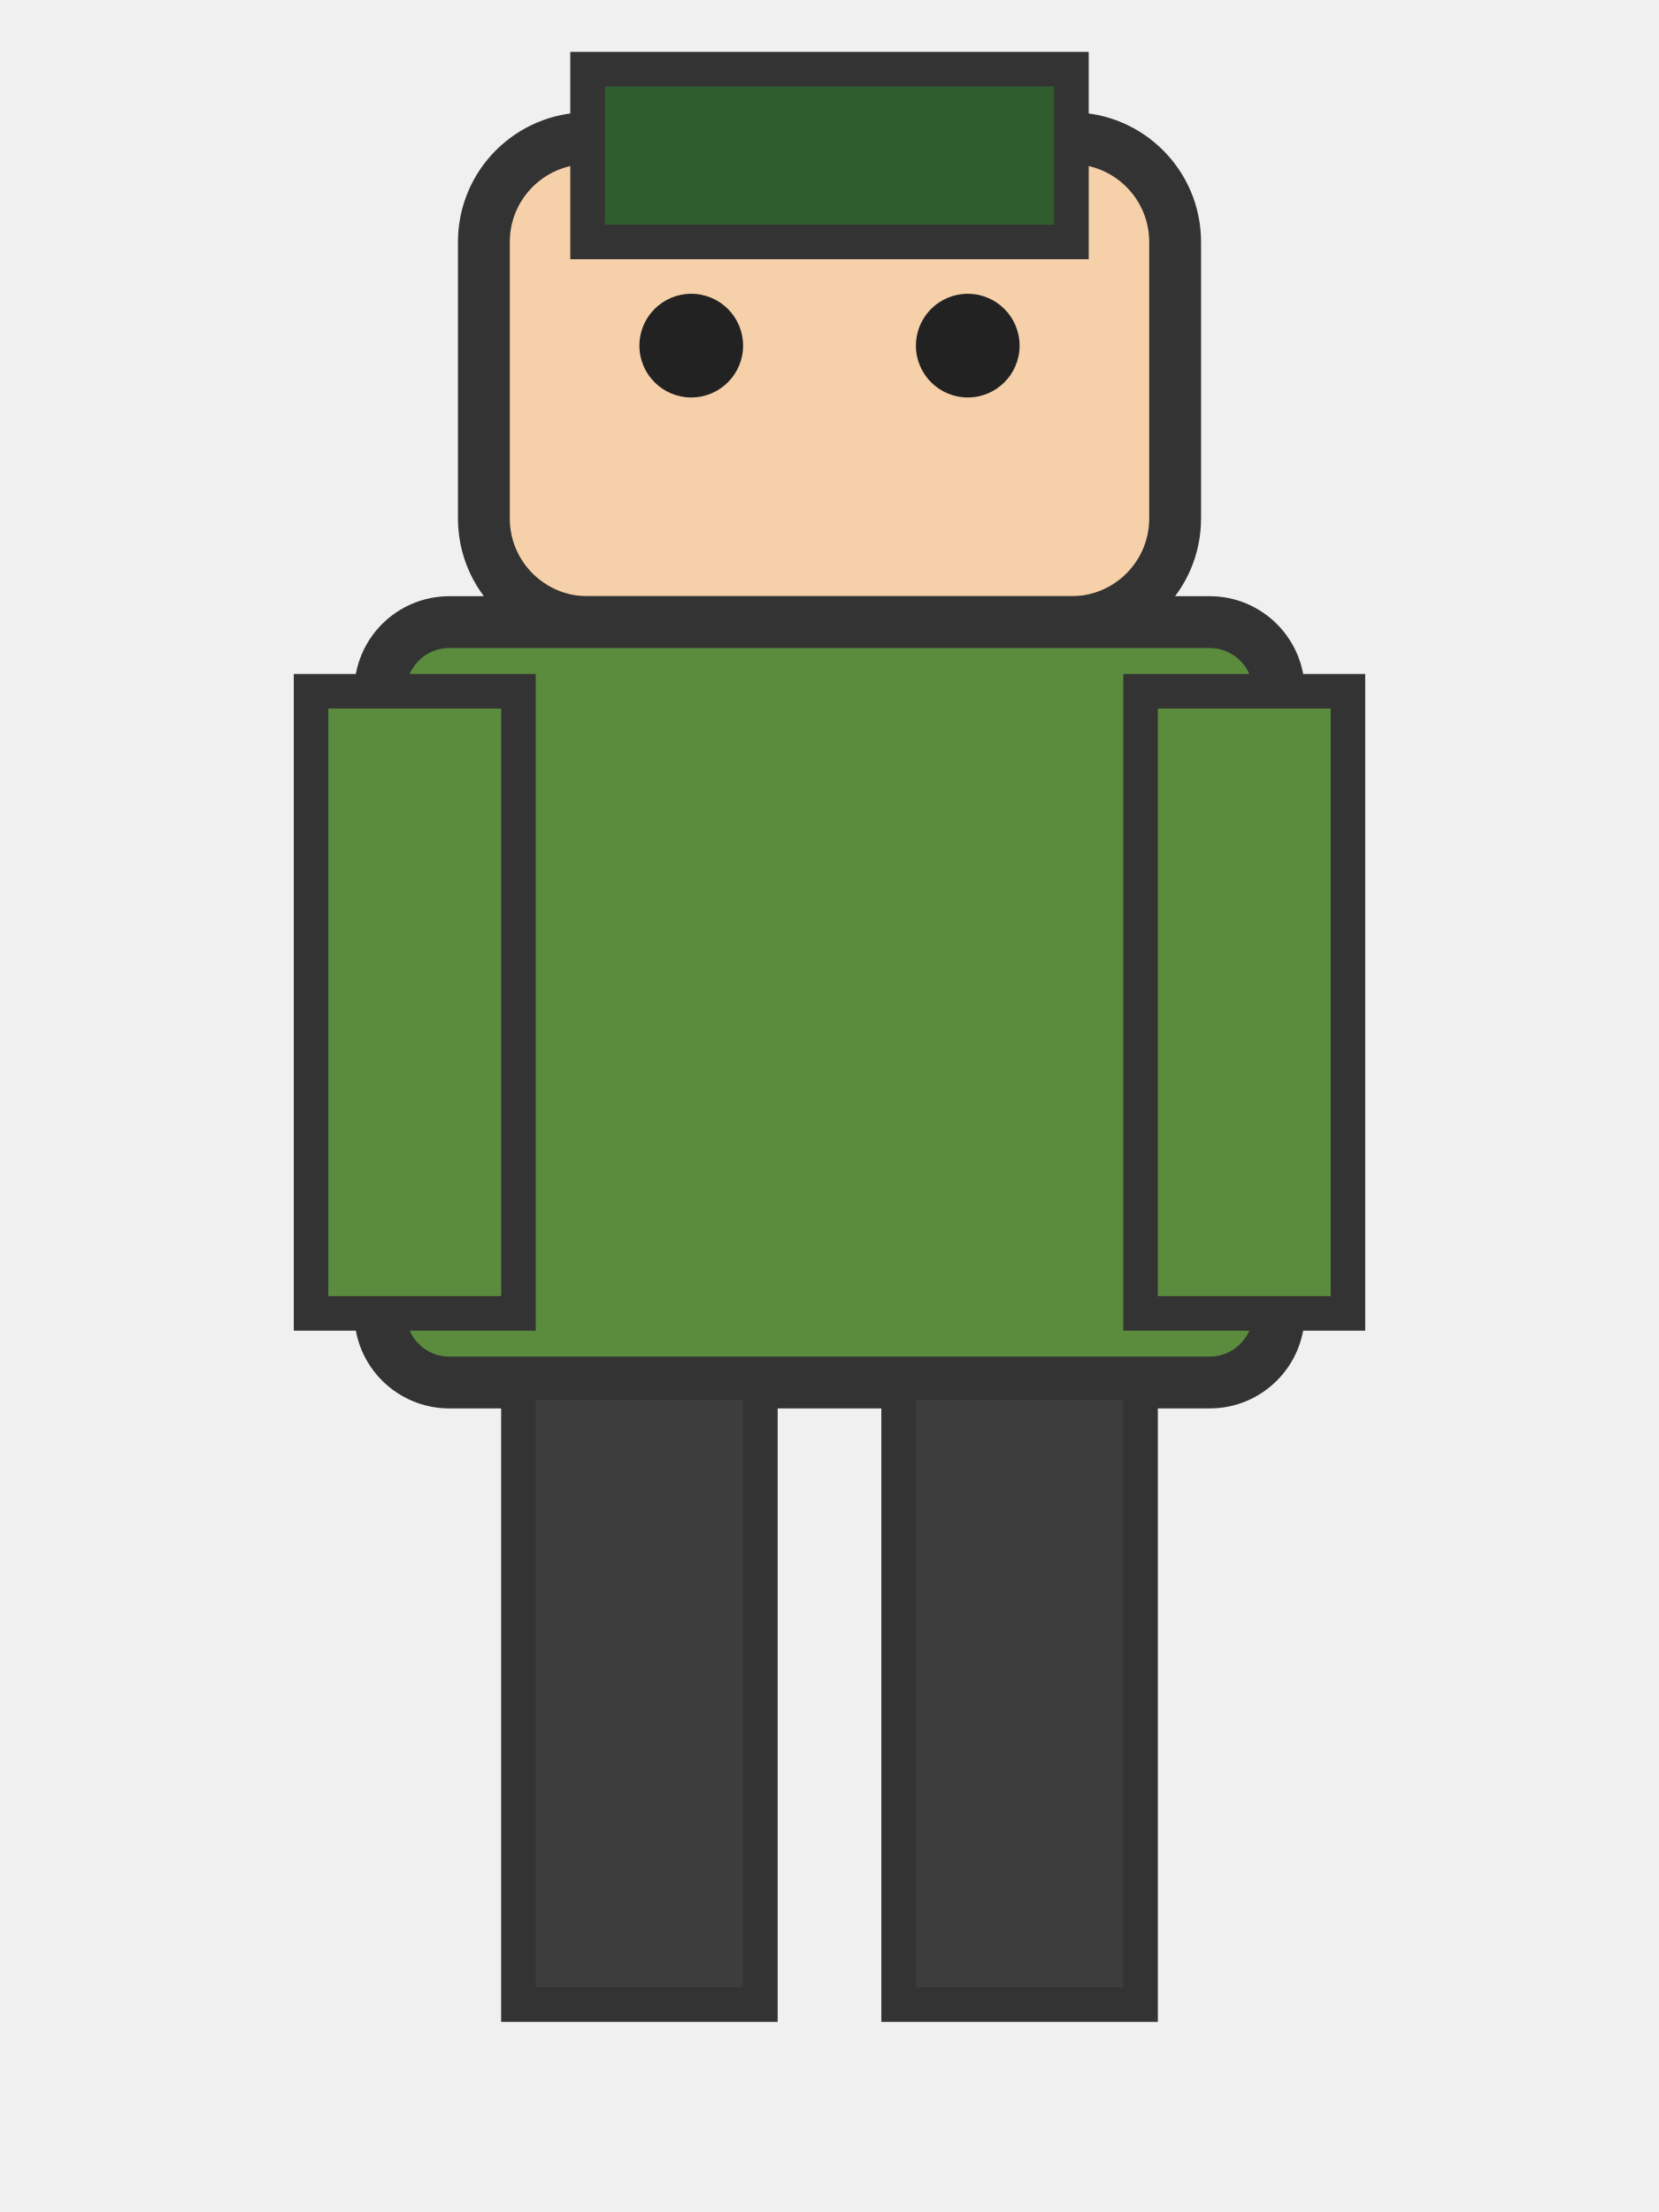
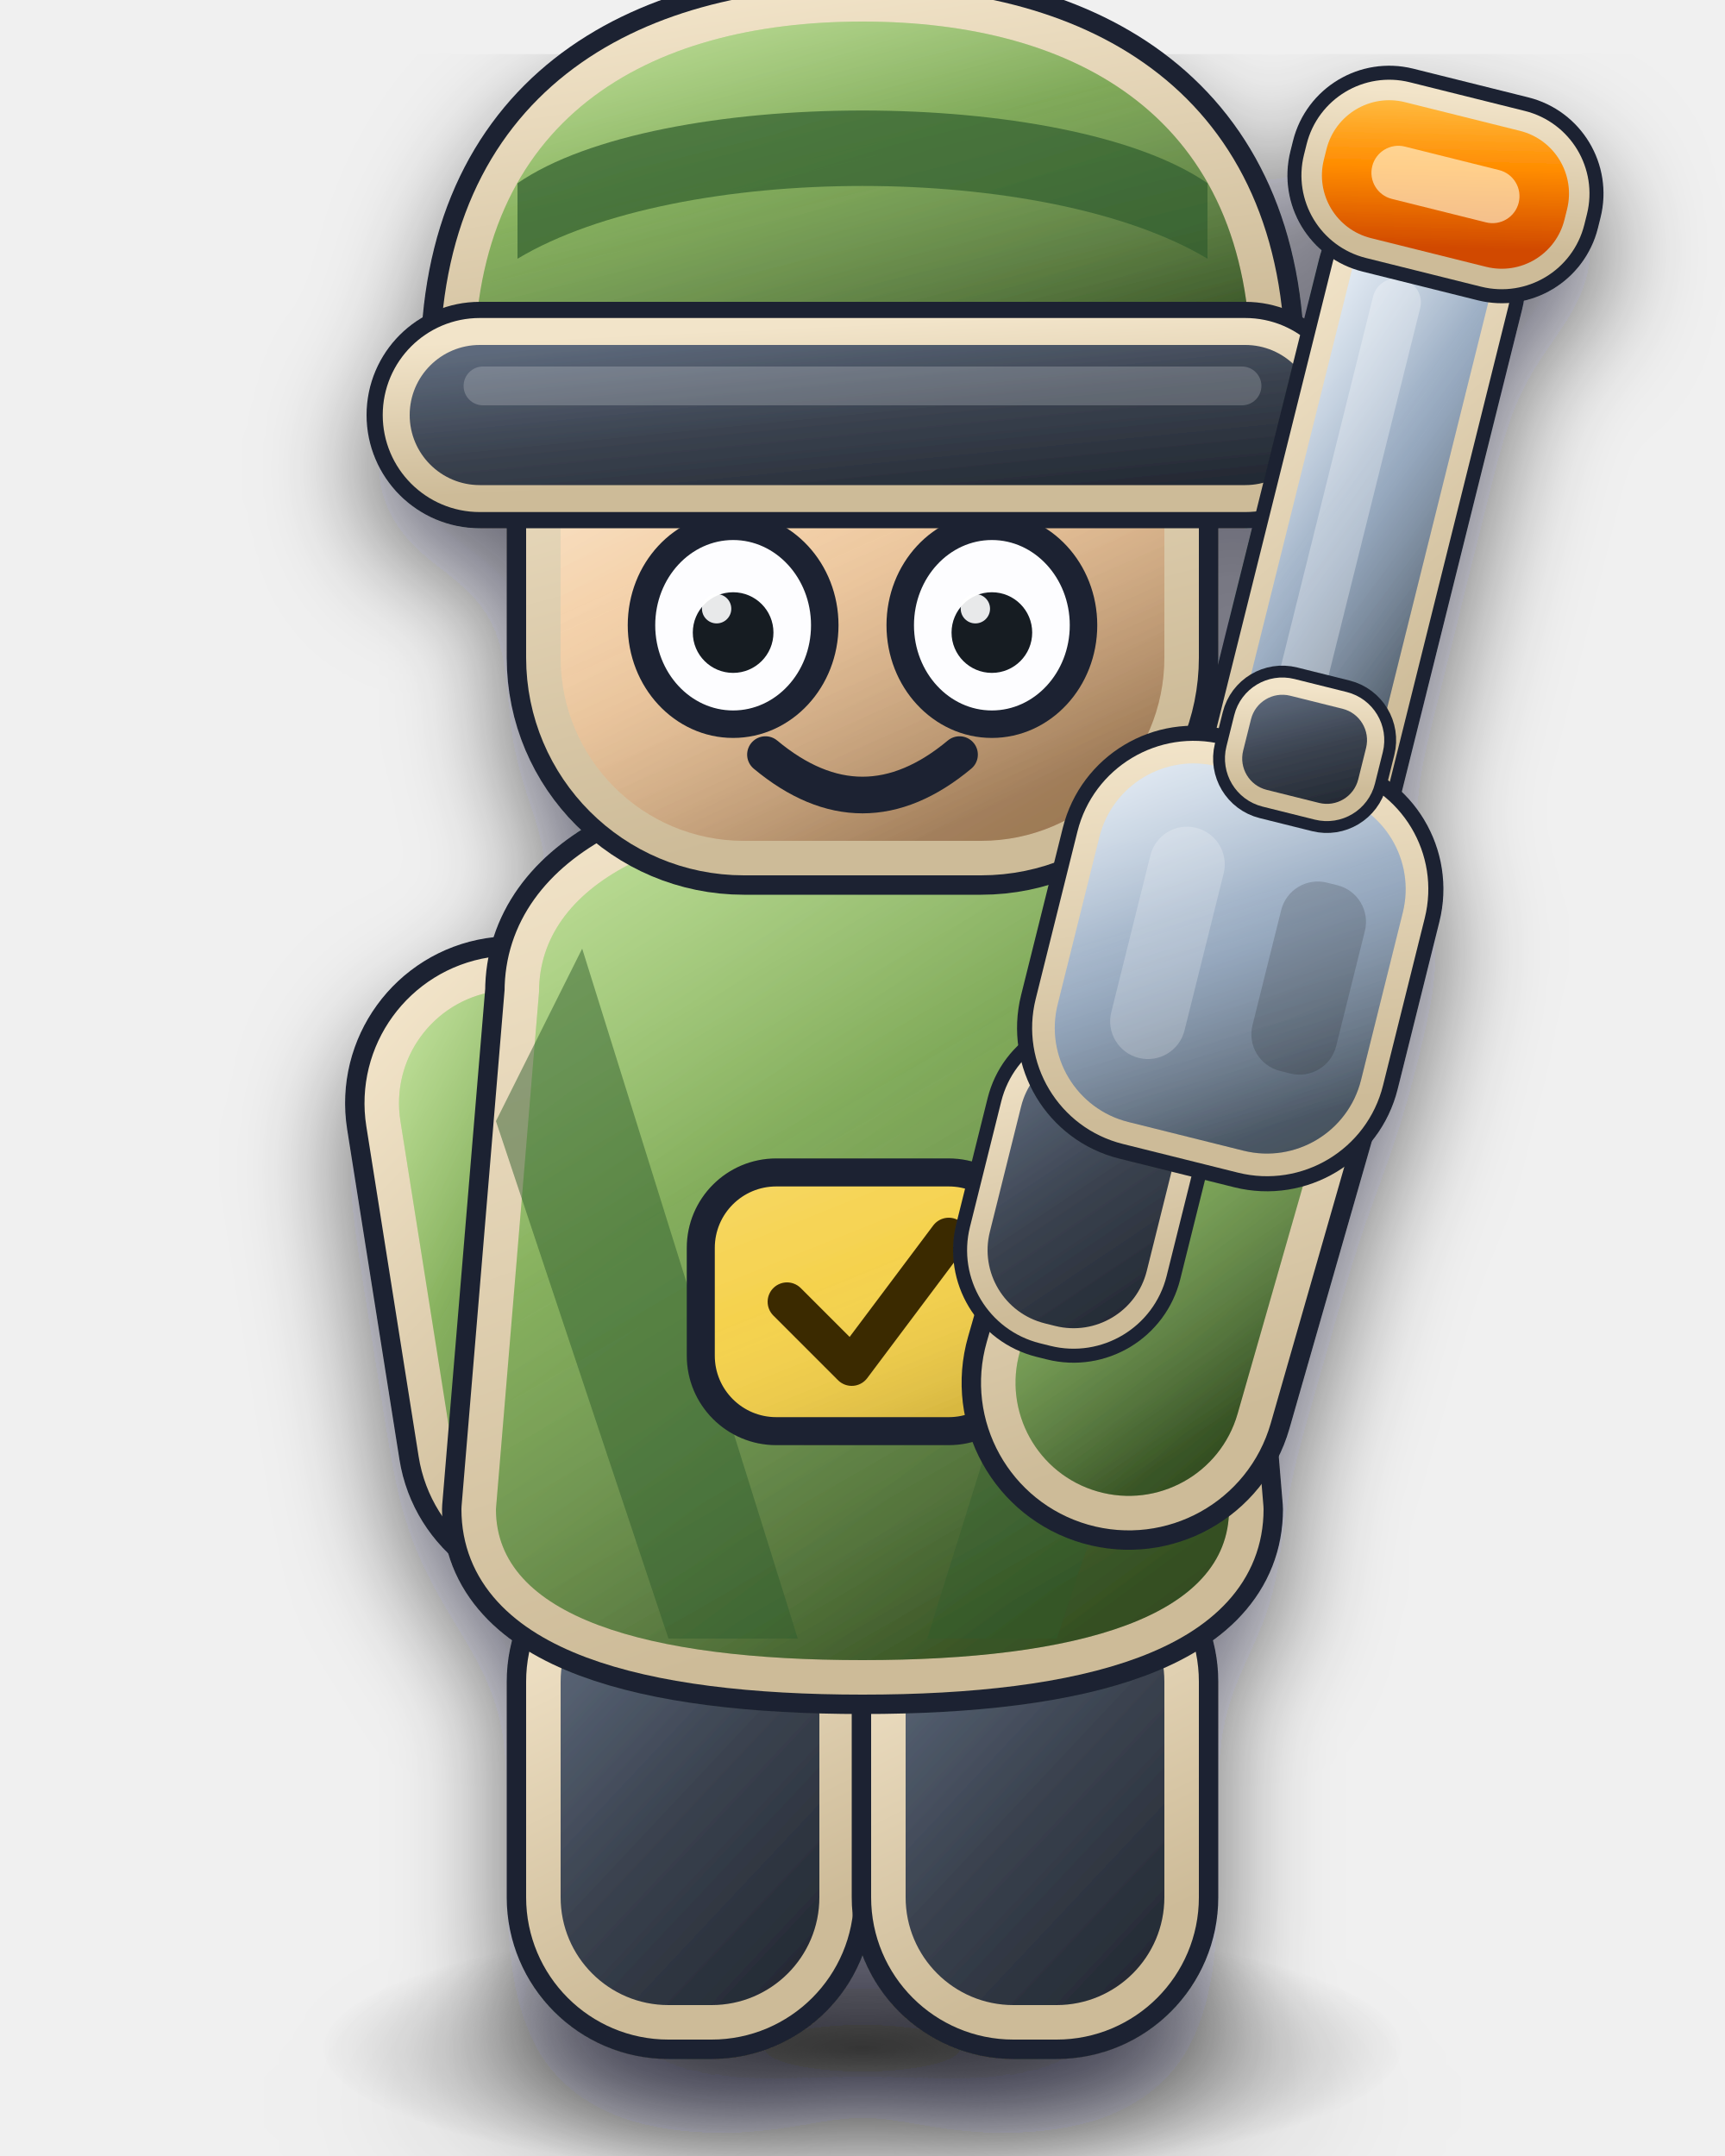
- <svg xmlns="http://www.w3.org/2000/svg" viewBox="0 0 96 128" role="img" aria-label="Soldier">
-   <rect x="28" y="8" width="40" height="28" rx="6" fill="#f5d0a9" stroke="#333" stroke-width="3" />
-   <rect x="22" y="36" width="52" height="44" rx="4" fill="#5b8c3e" stroke="#333" stroke-width="3" />
-   <rect x="18" y="40" width="12" height="36" fill="#5b8c3e" stroke="#333" stroke-width="2" />
-   <rect x="66" y="40" width="12" height="36" fill="#5b8c3e" stroke="#333" stroke-width="2" />
-   <rect x="30" y="80" width="14" height="36" fill="#3d3d3d" stroke="#333" stroke-width="2" />
-   <rect x="52" y="80" width="14" height="36" fill="#3d3d3d" stroke="#333" stroke-width="2" />
-   <rect x="34" y="4" width="28" height="10" fill="#2f5d2e" stroke="#333" stroke-width="2" />
-   <circle cx="40" cy="20" r="3" fill="#222" />
-   <circle cx="56" cy="20" r="3" fill="#222" />
+ <svg xmlns="http://www.w3.org/2000/svg" width="160" height="200" viewBox="0 0 160 200" role="img" aria-label="Lane Defender player soldier">
+   <defs>
+     <linearGradient id="cd-fx-hot" x1="0" y1="0" x2="0.4" y2="1">
+       <stop offset="0" stop-color="#ffc24a" />
+       <stop offset="0.5" stop-color="#ff8c00" />
+       <stop offset="1" stop-color="#d14a00" />
+     </linearGradient>
+     <linearGradient id="cd-fx-sheen" x1="0.1" y1="0" x2="0.6" y2="1">
+       <stop offset="0" stop-color="#ffffff" stop-opacity="0.3" />
+       <stop offset="0.45" stop-color="#ffffff" stop-opacity="0.05" />
+       <stop offset="1" stop-color="#000000" stop-opacity="0.26" />
+     </linearGradient>
+     <filter id="cd-c-cast" x="-50%" y="-50%" width="200%" height="200%" color-interpolation-filters="sRGB">
+       <feDropShadow dx="0" dy="5" stdDeviation="5" flood-color="#05070a" flood-opacity="0.55" />
+     </filter>
+     <radialGradient id="cd-c-contact" cx="0.5" cy="0.5" r="0.5">
+       <stop offset="0" stop-color="#000" stop-opacity="0.62" />
+       <stop offset="0.6" stop-color="#000" stop-opacity="0.22" />
+       <stop offset="1" stop-color="#000" stop-opacity="0" />
+     </radialGradient>
+     <linearGradient id="cd-c-soldier-print" x1="0.18" y1="0" x2="0.82" y2="1">
+       <stop offset="0" stop-color="#9ccc65" />
+       <stop offset="0.5" stop-color="#6f9a4a" />
+       <stop offset="1" stop-color="#41632b" />
+     </linearGradient>
+     <linearGradient id="cd-c-soldier-edge" x1="0" y1="0" x2="0.3" y2="1">
+       <stop offset="0" stop-color="#f2e4c9" />
+       <stop offset="1" stop-color="#cdbb98" />
+     </linearGradient>
+     <linearGradient id="cd-c-soldier-sheen" x1="0.1" y1="0" x2="0.6" y2="1">
+       <stop offset="0" stop-color="#ffffff" stop-opacity="0.34" />
+       <stop offset="0.42" stop-color="#ffffff" stop-opacity="0.06" />
+       <stop offset="1" stop-color="#000000" stop-opacity="0.22" />
+     </linearGradient>
+     <linearGradient id="cd-c-skin-print" x1="0.18" y1="0" x2="0.82" y2="1">
+       <stop offset="0" stop-color="#fbe2c2" />
+       <stop offset="0.5" stop-color="#f0c79a" />
+       <stop offset="1" stop-color="#c89a6c" />
+     </linearGradient>
+     <linearGradient id="cd-c-skin-edge" x1="0" y1="0" x2="0.3" y2="1">
+       <stop offset="0" stop-color="#f2e4c9" />
+       <stop offset="1" stop-color="#cdbb98" />
+     </linearGradient>
+     <linearGradient id="cd-c-skin-sheen" x1="0.1" y1="0" x2="0.6" y2="1">
+       <stop offset="0" stop-color="#ffffff" stop-opacity="0.34" />
+       <stop offset="0.42" stop-color="#ffffff" stop-opacity="0.06" />
+       <stop offset="1" stop-color="#000000" stop-opacity="0.22" />
+     </linearGradient>
+     <linearGradient id="cd-c-gear-print" x1="0.18" y1="0" x2="0.82" y2="1">
+       <stop offset="0" stop-color="#5d697b" />
+       <stop offset="0.5" stop-color="#3b4350" />
+       <stop offset="1" stop-color="#242a34" />
+     </linearGradient>
+     <linearGradient id="cd-c-gear-edge" x1="0" y1="0" x2="0.3" y2="1">
+       <stop offset="0" stop-color="#f2e4c9" />
+       <stop offset="1" stop-color="#cdbb98" />
+     </linearGradient>
+     <linearGradient id="cd-c-gear-sheen" x1="0.1" y1="0" x2="0.6" y2="1">
+       <stop offset="0" stop-color="#ffffff" stop-opacity="0.34" />
+       <stop offset="0.42" stop-color="#ffffff" stop-opacity="0.06" />
+       <stop offset="1" stop-color="#000000" stop-opacity="0.22" />
+     </linearGradient>
+     <linearGradient id="cd-c-steel-print" x1="0.18" y1="0" x2="0.82" y2="1">
+       <stop offset="0" stop-color="#cfdcea" />
+       <stop offset="0.5" stop-color="#8fa3bb" />
+       <stop offset="1" stop-color="#596878" />
+     </linearGradient>
+     <linearGradient id="cd-c-steel-edge" x1="0" y1="0" x2="0.3" y2="1">
+       <stop offset="0" stop-color="#f2e4c9" />
+       <stop offset="1" stop-color="#cdbb98" />
+     </linearGradient>
+     <linearGradient id="cd-c-steel-sheen" x1="0.1" y1="0" x2="0.6" y2="1">
+       <stop offset="0" stop-color="#ffffff" stop-opacity="0.34" />
+       <stop offset="0.42" stop-color="#ffffff" stop-opacity="0.06" />
+       <stop offset="1" stop-color="#000000" stop-opacity="0.22" />
+     </linearGradient>
+     <linearGradient id="cd-c-mob-print" x1="0.18" y1="0" x2="0.82" y2="1">
+       <stop offset="0" stop-color="#86f0e6" />
+       <stop offset="0.5" stop-color="#36cfc0" />
+       <stop offset="1" stop-color="#1b7b73" />
+     </linearGradient>
+     <linearGradient id="cd-c-mob-edge" x1="0" y1="0" x2="0.3" y2="1">
+       <stop offset="0" stop-color="#f2e4c9" />
+       <stop offset="1" stop-color="#cdbb98" />
+     </linearGradient>
+     <linearGradient id="cd-c-mob-sheen" x1="0.1" y1="0" x2="0.6" y2="1">
+       <stop offset="0" stop-color="#ffffff" stop-opacity="0.34" />
+       <stop offset="0.42" stop-color="#ffffff" stop-opacity="0.06" />
+       <stop offset="1" stop-color="#000000" stop-opacity="0.22" />
+     </linearGradient>
+     <linearGradient id="cd-c-boss-print" x1="0.18" y1="0" x2="0.82" y2="1">
+       <stop offset="0" stop-color="#ffa78d" />
+       <stop offset="0.5" stop-color="#ff6b4a" />
+       <stop offset="1" stop-color="#9c2f17" />
+     </linearGradient>
+     <linearGradient id="cd-c-boss-edge" x1="0" y1="0" x2="0.3" y2="1">
+       <stop offset="0" stop-color="#f2e4c9" />
+       <stop offset="1" stop-color="#cdbb98" />
+     </linearGradient>
+     <linearGradient id="cd-c-boss-sheen" x1="0.1" y1="0" x2="0.6" y2="1">
+       <stop offset="0" stop-color="#ffffff" stop-opacity="0.34" />
+       <stop offset="0.42" stop-color="#ffffff" stop-opacity="0.06" />
+       <stop offset="1" stop-color="#000000" stop-opacity="0.22" />
+     </linearGradient>
+   </defs>
+   <g filter="url(#cd-c-cast)">
+     <ellipse cx="80" cy="190" rx="50" ry="12" fill="url(#cd-c-contact)" />
+     <path d="M62 146 H66 A10 10 0 0 1 76 156 V176 A10 10 0 0 1 66 186 H62 A10 10 0 0 1 52 176 V156 A10 10 0 0 1 62 146 Z" fill="none" stroke="#1d2430" stroke-width="10" stroke-linejoin="round" stroke-linecap="round" />
+     <path d="M62 146 H66 A10 10 0 0 1 76 156 V176 A10 10 0 0 1 66 186 H62 A10 10 0 0 1 52 176 V156 A10 10 0 0 1 62 146 Z" fill="none" stroke="url(#cd-c-soldier-edge)" stroke-width="6.4" stroke-linejoin="round" stroke-linecap="round" />
+     <path d="M62 146 H66 A10 10 0 0 1 76 156 V176 A10 10 0 0 1 66 186 H62 A10 10 0 0 1 52 176 V156 A10 10 0 0 1 62 146 Z" fill="url(#cd-c-gear-print)" />
+     <path d="M94 146 H98 A10 10 0 0 1 108 156 V176 A10 10 0 0 1 98 186 H94 A10 10 0 0 1 84 176 V156 A10 10 0 0 1 94 146 Z" fill="none" stroke="#1d2430" stroke-width="10" stroke-linejoin="round" stroke-linecap="round" />
+     <path d="M94 146 H98 A10 10 0 0 1 108 156 V176 A10 10 0 0 1 98 186 H94 A10 10 0 0 1 84 176 V156 A10 10 0 0 1 94 146 Z" fill="none" stroke="url(#cd-c-soldier-edge)" stroke-width="6.4" stroke-linejoin="round" stroke-linecap="round" />
+     <path d="M94 146 H98 A10 10 0 0 1 108 156 V176 A10 10 0 0 1 98 186 H94 A10 10 0 0 1 84 176 V156 A10 10 0 0 1 94 146 Z" fill="url(#cd-c-gear-print)" />
+     <g transform="rotate(-9 46 96)">
+       <path d="M46.5 92 H46.5 A10.5 10.5 0 0 1 57 102.5 V133.5 A10.5 10.5 0 0 1 46.5 144 H46.5 A10.5 10.5 0 0 1 36 133.5 V102.5 A10.5 10.5 0 0 1 46.5 92 Z" fill="none" stroke="#1d2430" stroke-width="10" stroke-linejoin="round" stroke-linecap="round" />
+       <path d="M46.5 92 H46.5 A10.5 10.5 0 0 1 57 102.5 V133.5 A10.5 10.5 0 0 1 46.5 144 H46.5 A10.5 10.5 0 0 1 36 133.5 V102.5 A10.5 10.5 0 0 1 46.5 92 Z" fill="none" stroke="url(#cd-c-soldier-edge)" stroke-width="6.4" stroke-linejoin="round" stroke-linecap="round" />
+       <path d="M46.5 92 H46.5 A10.5 10.5 0 0 1 57 102.5 V133.5 A10.5 10.5 0 0 1 46.5 144 H46.5 A10.5 10.5 0 0 1 36 133.5 V102.5 A10.5 10.5 0 0 1 46.5 92 Z" fill="url(#cd-c-soldier-print)" />
+       <path d="M46.5 92 H46.5 A10.5 10.5 0 0 1 57 102.5 V133.5 A10.5 10.5 0 0 1 46.5 144 H46.5 A10.5 10.5 0 0 1 36 133.5 V102.5 A10.5 10.5 0 0 1 46.5 92 Z" fill="url(#cd-c-soldier-sheen)" />
+     </g>
+     <path d="M50 92 C50 82 62 76 80 76 C98 76 110 82 110 92 L114 140 C114 150 100 154 80 154 C60 154 46 150 46 140 Z" fill="none" stroke="#1d2430" stroke-width="10" stroke-linejoin="round" stroke-linecap="round" />
+     <path d="M50 92 C50 82 62 76 80 76 C98 76 110 82 110 92 L114 140 C114 150 100 154 80 154 C60 154 46 150 46 140 Z" fill="none" stroke="url(#cd-c-soldier-edge)" stroke-width="6.4" stroke-linejoin="round" stroke-linecap="round" />
+     <path d="M50 92 C50 82 62 76 80 76 C98 76 110 82 110 92 L114 140 C114 150 100 154 80 154 C60 154 46 150 46 140 Z" fill="url(#cd-c-soldier-print)" />
+     <path d="M50 92 C50 82 62 76 80 76 C98 76 110 82 110 92 L114 140 C114 150 100 154 80 154 C60 154 46 150 46 140 Z" fill="url(#cd-c-soldier-sheen)" />
+     <path d="M54 88 L74 152 L62 152 L46 104 Z" fill="#2f5d2e" opacity="0.5" />
+     <path d="M106 88 L86 152 L98 152 L114 104 Z" fill="#2f5d2e" opacity="0.4" />
+     <path d="M72 108.76 H88 A7 7 0 0 1 95 115.76 V125.76 A7 7 0 0 1 88 132.76 H72 A7 7 0 0 1 65 125.76 V115.76 A7 7 0 0 1 72 108.76 Z" fill="#f5d14a" />
+     <path d="M72 108.76 H88 A7 7 0 0 1 95 115.76 V125.76 A7 7 0 0 1 88 132.76 H72 A7 7 0 0 1 65 125.76 V115.76 A7 7 0 0 1 72 108.76 Z" fill="url(#cd-fx-sheen)" opacity="0.45" />
+     <path d="M72 108.76 H88 A7 7 0 0 1 95 115.76 V125.76 A7 7 0 0 1 88 132.76 H72 A7 7 0 0 1 65 125.76 V115.76 A7 7 0 0 1 72 108.76 Z" fill="none" stroke="#1d2430" stroke-width="2.6" />
+     <path d="M73 120.76 l6 6 l9 -12" fill="none" stroke="#3b2a05" stroke-width="3.6" stroke-linecap="round" stroke-linejoin="round" />
+     <g transform="rotate(16 114 94)">
+       <path d="M114.5 90 H114.5 A10.5 10.5 0 0 1 125 100.5 V129.5 A10.5 10.5 0 0 1 114.5 140 H114.5 A10.5 10.5 0 0 1 104 129.5 V100.5 A10.5 10.5 0 0 1 114.5 90 Z" fill="none" stroke="#1d2430" stroke-width="10" stroke-linejoin="round" stroke-linecap="round" />
+       <path d="M114.5 90 H114.5 A10.5 10.5 0 0 1 125 100.5 V129.5 A10.5 10.5 0 0 1 114.5 140 H114.5 A10.5 10.5 0 0 1 104 129.5 V100.5 A10.5 10.5 0 0 1 114.5 90 Z" fill="none" stroke="url(#cd-c-soldier-edge)" stroke-width="6.4" stroke-linejoin="round" stroke-linecap="round" />
+       <path d="M114.5 90 H114.5 A10.5 10.5 0 0 1 125 100.5 V129.5 A10.5 10.5 0 0 1 114.5 140 H114.5 A10.5 10.5 0 0 1 104 129.5 V100.5 A10.5 10.5 0 0 1 114.5 90 Z" fill="url(#cd-c-soldier-print)" />
+       <path d="M114.5 90 H114.5 A10.5 10.5 0 0 1 125 100.5 V129.5 A10.5 10.5 0 0 1 114.5 140 H114.5 A10.5 10.5 0 0 1 104 129.5 V100.5 A10.5 10.5 0 0 1 114.5 90 Z" fill="url(#cd-c-soldier-sheen)" />
+     </g>
+     <path d="M69 28 H91 A17 17 0 0 1 108 45 V61 A17 17 0 0 1 91 78 H69 A17 17 0 0 1 52 61 V45 A17 17 0 0 1 69 28 Z" fill="none" stroke="#1d2430" stroke-width="10" stroke-linejoin="round" stroke-linecap="round" />
+     <path d="M69 28 H91 A17 17 0 0 1 108 45 V61 A17 17 0 0 1 91 78 H69 A17 17 0 0 1 52 61 V45 A17 17 0 0 1 69 28 Z" fill="none" stroke="url(#cd-c-soldier-edge)" stroke-width="6.4" stroke-linejoin="round" stroke-linecap="round" />
+     <path d="M69 28 H91 A17 17 0 0 1 108 45 V61 A17 17 0 0 1 91 78 H69 A17 17 0 0 1 52 61 V45 A17 17 0 0 1 69 28 Z" fill="url(#cd-c-skin-print)" />
+     <path d="M69 28 H91 A17 17 0 0 1 108 45 V61 A17 17 0 0 1 91 78 H69 A17 17 0 0 1 52 61 V45 A17 17 0 0 1 69 28 Z" fill="url(#cd-c-skin-sheen)" />
+     <g>
+       <ellipse cx="68" cy="58" rx="8.5" ry="9.18" fill="#fdfdff" />
+       <ellipse cx="68" cy="58" rx="8.5" ry="9.18" fill="none" stroke="#1d2430" stroke-width="2.55" />
+       <circle cx="68" cy="58.68" r="3.74" fill="#141a24" />
+       <circle cx="66.47" cy="56.47" r="1.36" fill="#fff" opacity="0.9" />
+     </g>
+     <g>
+       <ellipse cx="92" cy="58" rx="8.5" ry="9.18" fill="#fdfdff" />
+       <ellipse cx="92" cy="58" rx="8.5" ry="9.18" fill="none" stroke="#1d2430" stroke-width="2.55" />
+       <circle cx="92" cy="58.68" r="3.74" fill="#141a24" />
+       <circle cx="90.47" cy="56.47" r="1.36" fill="#fff" opacity="0.9" />
+     </g>
+     <path d="M71 70 q9 7.5 18 0" fill="none" stroke="#1d2430" stroke-width="3.4" stroke-linecap="round" />
+     <path d="M44 34 C44 11 60 2 80 2 C100 2 116 11 116 34 L116 37 L44 37 Z" fill="none" stroke="#1d2430" stroke-width="10" stroke-linejoin="round" stroke-linecap="round" />
+     <path d="M44 34 C44 11 60 2 80 2 C100 2 116 11 116 34 L116 37 L44 37 Z" fill="none" stroke="url(#cd-c-soldier-edge)" stroke-width="6.4" stroke-linejoin="round" stroke-linecap="round" />
+     <path d="M44 34 C44 11 60 2 80 2 C100 2 116 11 116 34 L116 37 L44 37 Z" fill="url(#cd-c-soldier-print)" />
+     <path d="M44 34 C44 11 60 2 80 2 C100 2 116 11 116 34 L116 37 L44 37 Z" fill="url(#cd-c-soldier-sheen)" />
+     <path d="M48 17 C61 8 99 8 112 17 L112 24 C97 15 63 15 48 24 Z" fill="#2f5d2e" opacity="0.7" />
+     <path d="M44.5 32 H115.5 A6.5 6.5 0 0 1 122 38.5 V38.5 A6.5 6.5 0 0 1 115.5 45 H44.5 A6.5 6.5 0 0 1 38 38.5 V38.5 A6.5 6.5 0 0 1 44.5 32 Z" fill="none" stroke="#1d2430" stroke-width="8" stroke-linejoin="round" stroke-linecap="round" />
+     <path d="M44.5 32 H115.5 A6.5 6.5 0 0 1 122 38.5 V38.5 A6.5 6.5 0 0 1 115.5 45 H44.5 A6.5 6.5 0 0 1 38 38.5 V38.5 A6.5 6.5 0 0 1 44.5 32 Z" fill="none" stroke="url(#cd-c-soldier-edge)" stroke-width="5" stroke-linejoin="round" stroke-linecap="round" />
+     <path d="M44.5 32 H115.5 A6.5 6.5 0 0 1 122 38.5 V38.5 A6.5 6.5 0 0 1 115.5 45 H44.5 A6.5 6.5 0 0 1 38 38.5 V38.5 A6.5 6.5 0 0 1 44.5 32 Z" fill="url(#cd-c-gear-print)" />
+     <path d="M44.8 34 H115.2 A1.8 1.8 0 0 1 117 35.8 V35.8 A1.8 1.8 0 0 1 115.2 37.6 H44.8 A1.8 1.8 0 0 1 43 35.8 V35.8 A1.8 1.8 0 0 1 44.8 34 Z" fill="#ffffff" opacity="0.2" />
+     <g transform="translate(109 66) rotate(14)">
+       <path d="M2 32 H3 A7 7 0 0 1 10 39 V51 A7 7 0 0 1 3 58 H2 A7 7 0 0 1 -5 51 V39 A7 7 0 0 1 2 32 Z" fill="none" stroke="#1d2430" stroke-width="6.4" stroke-linejoin="round" stroke-linecap="round" />
+       <path d="M2 32 H3 A7 7 0 0 1 10 39 V51 A7 7 0 0 1 3 58 H2 A7 7 0 0 1 -5 51 V39 A7 7 0 0 1 2 32 Z" fill="none" stroke="url(#cd-c-soldier-edge)" stroke-width="3.8" stroke-linejoin="round" stroke-linecap="round" />
+       <path d="M2 32 H3 A7 7 0 0 1 10 39 V51 A7 7 0 0 1 3 58 H2 A7 7 0 0 1 -5 51 V39 A7 7 0 0 1 2 32 Z" fill="url(#cd-c-gear-print)" />
+       <path d="M12 -50 H13 A6 6 0 0 1 19 -44 V6 A6 6 0 0 1 13 12 H12 A6 6 0 0 1 6 6 V-44 A6 6 0 0 1 12 -50 Z" fill="none" stroke="#1d2430" stroke-width="6.4" stroke-linejoin="round" stroke-linecap="round" />
+       <path d="M12 -50 H13 A6 6 0 0 1 19 -44 V6 A6 6 0 0 1 13 12 H12 A6 6 0 0 1 6 6 V-44 A6 6 0 0 1 12 -50 Z" fill="none" stroke="url(#cd-c-soldier-edge)" stroke-width="3.8" stroke-linejoin="round" stroke-linecap="round" />
+       <path d="M12 -50 H13 A6 6 0 0 1 19 -44 V6 A6 6 0 0 1 13 12 H12 A6 6 0 0 1 6 6 V-44 A6 6 0 0 1 12 -50 Z" fill="url(#cd-c-steel-print)" />
+       <path d="M12 -50 H13 A6 6 0 0 1 19 -44 V6 A6 6 0 0 1 13 12 H12 A6 6 0 0 1 6 6 V-44 A6 6 0 0 1 12 -50 Z" fill="url(#cd-c-steel-sheen)" />
+       <path d="M10.7 -44 H10.8 A2.2 2.2 0 0 1 13 -41.8 V3.8 A2.2 2.2 0 0 1 10.8 6 H10.7 A2.2 2.2 0 0 1 8.5 3.8 V-41.8 A2.2 2.2 0 0 1 10.7 -44 Z" fill="#ffffff" opacity="0.3" />
+       <path d="M5 4 H16 A9 9 0 0 1 25 13 V29 A9 9 0 0 1 16 38 H5 A9 9 0 0 1 -4 29 V13 A9 9 0 0 1 5 4 Z" fill="none" stroke="#1d2430" stroke-width="7" stroke-linejoin="round" stroke-linecap="round" />
+       <path d="M5 4 H16 A9 9 0 0 1 25 13 V29 A9 9 0 0 1 16 38 H5 A9 9 0 0 1 -4 29 V13 A9 9 0 0 1 5 4 Z" fill="none" stroke="url(#cd-c-soldier-edge)" stroke-width="4.2" stroke-linejoin="round" stroke-linecap="round" />
+       <path d="M5 4 H16 A9 9 0 0 1 25 13 V29 A9 9 0 0 1 16 38 H5 A9 9 0 0 1 -4 29 V13 A9 9 0 0 1 5 4 Z" fill="url(#cd-c-steel-print)" />
+       <path d="M5 4 H16 A9 9 0 0 1 25 13 V29 A9 9 0 0 1 16 38 H5 A9 9 0 0 1 -4 29 V13 A9 9 0 0 1 5 4 Z" fill="url(#cd-c-steel-sheen)" />
+       <path d="M4.5 10 H4.5 A3.5 3.5 0 0 1 8 13.5 V28.5 A3.5 3.5 0 0 1 4.5 32 H4.5 A3.5 3.5 0 0 1 1 28.5 V13.5 A3.5 3.5 0 0 1 4.5 10 Z" fill="#ffffff" opacity="0.22" />
+       <path d="M17.5 12 H18.5 A3.5 3.5 0 0 1 22 15.5 V26.5 A3.5 3.5 0 0 1 18.5 30 H17.5 A3.5 3.5 0 0 1 14 26.5 V15.5 A3.5 3.5 0 0 1 17.5 12 Z" fill="#000000" opacity="0.16" />
+       <path d="M10 -4 H15 A3 3 0 0 1 18 -1 V2 A3 3 0 0 1 15 5 H10 A3 3 0 0 1 7 2 V-1 A3 3 0 0 1 10 -4 Z" fill="none" stroke="#1d2430" stroke-width="5.4" stroke-linejoin="round" stroke-linecap="round" />
+       <path d="M10 -4 H15 A3 3 0 0 1 18 -1 V2 A3 3 0 0 1 15 5 H10 A3 3 0 0 1 7 2 V-1 A3 3 0 0 1 10 -4 Z" fill="none" stroke="url(#cd-c-soldier-edge)" stroke-width="3.2" stroke-linejoin="round" stroke-linecap="round" />
+       <path d="M10 -4 H15 A3 3 0 0 1 18 -1 V2 A3 3 0 0 1 15 5 H10 A3 3 0 0 1 7 2 V-1 A3 3 0 0 1 10 -4 Z" fill="url(#cd-c-gear-print)" />
+       <path d="M7 -60 H18 A6 6 0 0 1 24 -54 V-53 A6 6 0 0 1 18 -47 H7 A6 6 0 0 1 1 -53 V-54 A6 6 0 0 1 7 -60 Z" fill="none" stroke="#1d2430" stroke-width="6.4" stroke-linejoin="round" stroke-linecap="round" />
+       <path d="M7 -60 H18 A6 6 0 0 1 24 -54 V-53 A6 6 0 0 1 18 -47 H7 A6 6 0 0 1 1 -53 V-54 A6 6 0 0 1 7 -60 Z" fill="none" stroke="url(#cd-c-soldier-edge)" stroke-width="3.8" stroke-linejoin="round" stroke-linecap="round" />
+       <path d="M7 -60 H18 A6 6 0 0 1 24 -54 V-53 A6 6 0 0 1 18 -47 H7 A6 6 0 0 1 1 -53 V-54 A6 6 0 0 1 7 -60 Z" fill="url(#cd-fx-hot)" />
+       <path d="M8 -56 H17 A2.5 2.5 0 0 1 19.5 -53.5 V-53.5 A2.5 2.5 0 0 1 17 -51 H8 A2.5 2.5 0 0 1 5.5 -53.5 V-53.5 A2.5 2.5 0 0 1 8 -56 Z" fill="#fff3d6" opacity="0.65" />
+     </g>
+   </g>
</svg>
